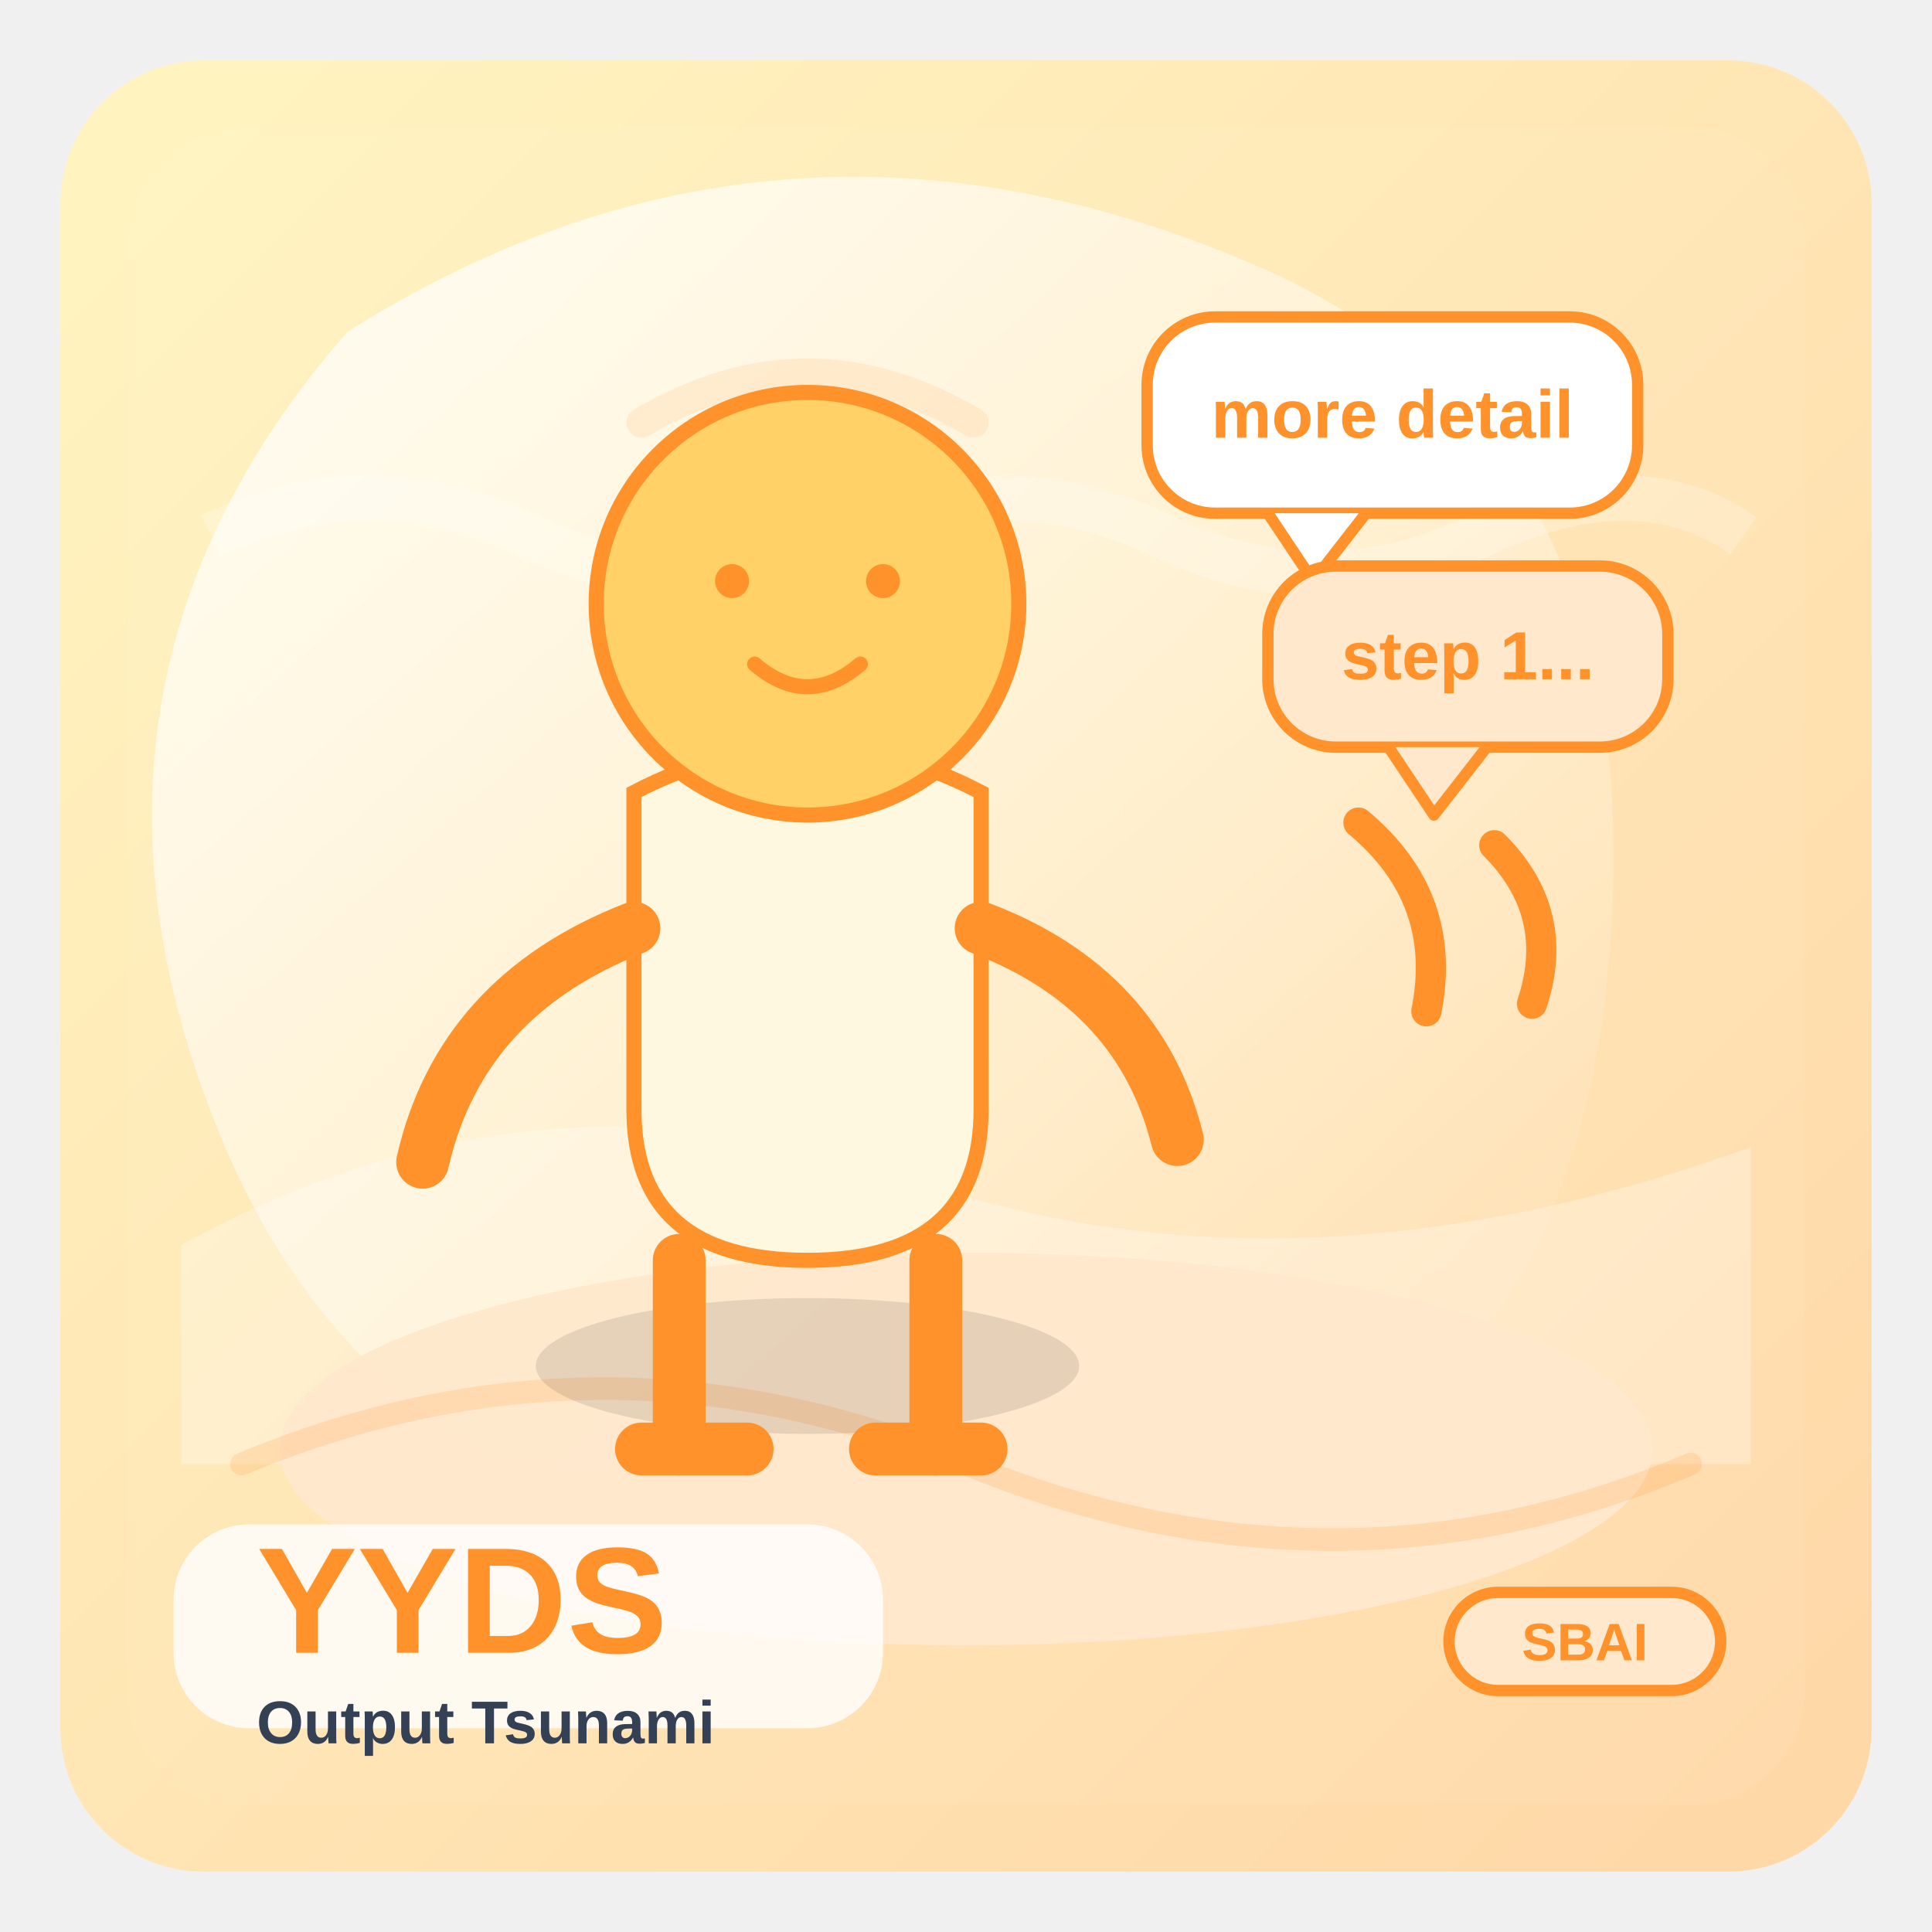
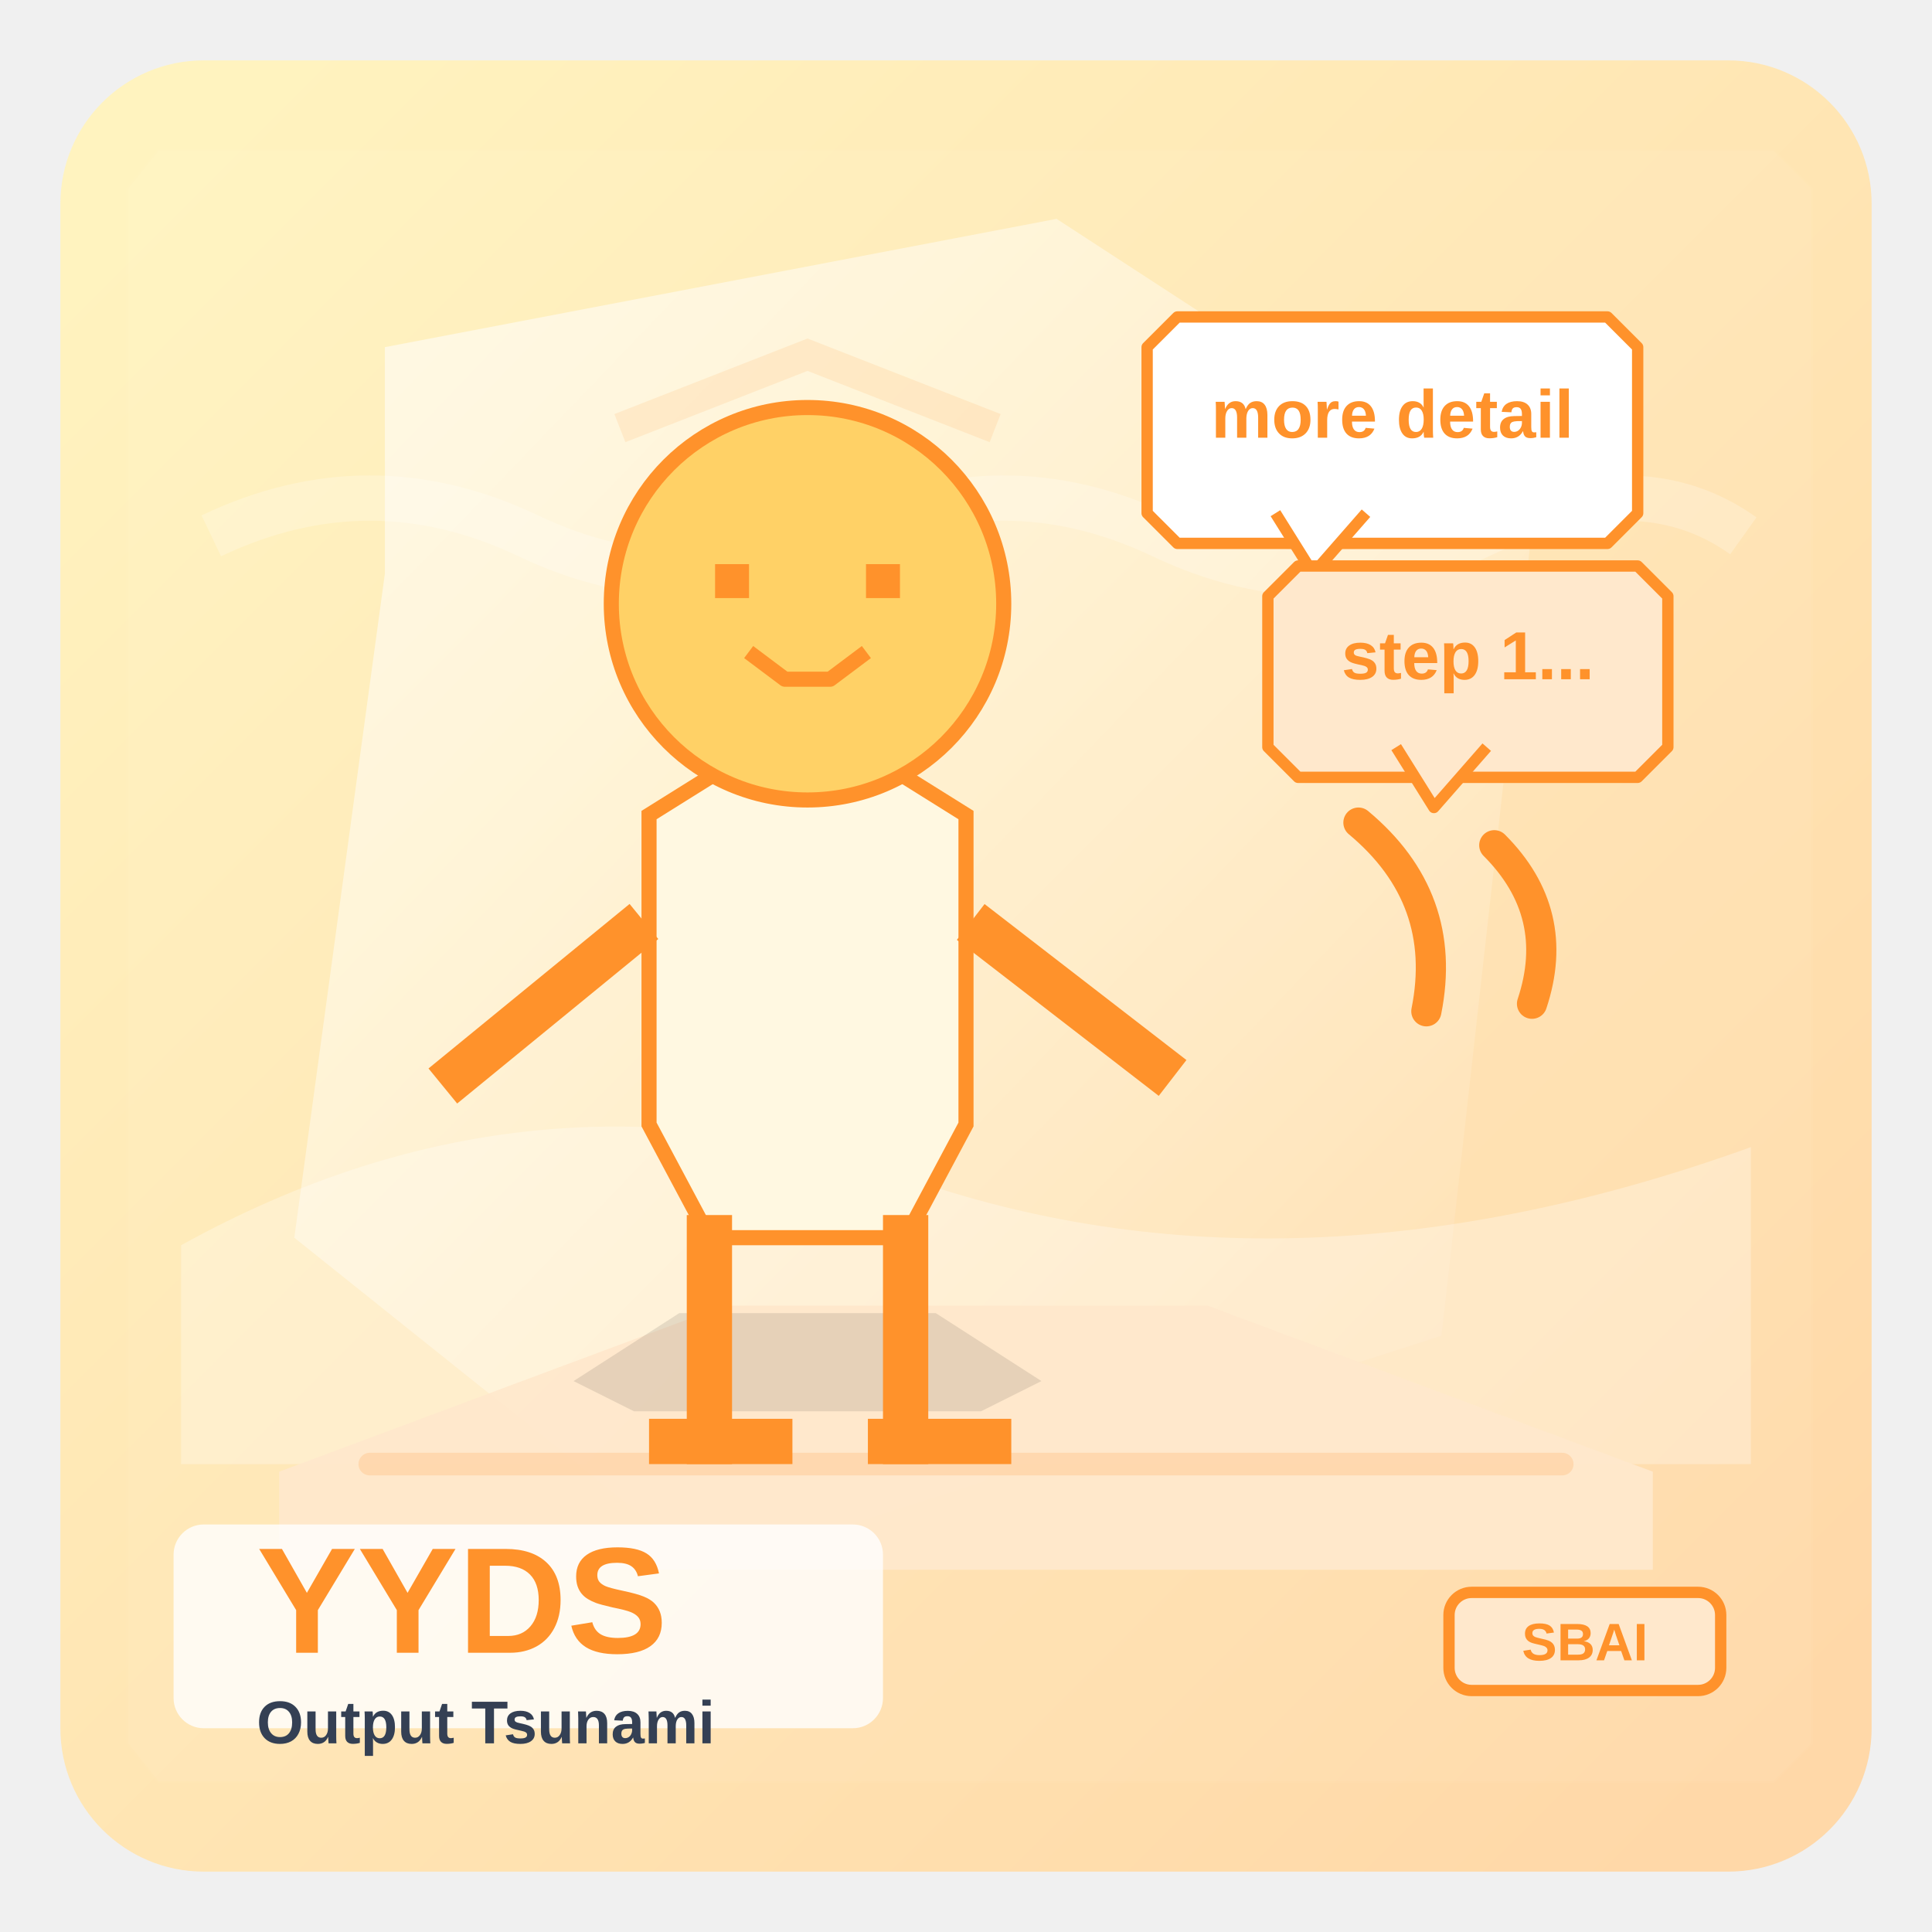
<svg xmlns="http://www.w3.org/2000/svg" width="512" height="512" viewBox="0 0 512 512" fill="none">
  <defs>
    <linearGradient id="bg" x1="44" y1="44" x2="468" y2="468" gradientUnits="userSpaceOnUse">
      <stop offset="0" stop-color="#FFF3BF" />
      <stop offset="1" stop-color="#FFD8A8" />
    </linearGradient>
-     <linearGradient id="light" x1="110" y1="62" x2="366" y2="352" gradientUnits="userSpaceOnUse">
-       <stop offset="0" stop-color="#FFFFFF" stop-opacity="0.72" />
-       <stop offset="1" stop-color="#FFFFFF" stop-opacity="0.1" />
+     <linearGradient id="light" x1="96" y1="72" x2="388" y2="352" gradientUnits="userSpaceOnUse">
+       <stop offset="0" stop-color="#FFFFFF" stop-opacity="0.58" />
+       <stop offset="1" stop-color="#FFFFFF" stop-opacity="0.08" />
    </linearGradient>
  </defs>
  <rect x="16" y="16" width="480" height="480" rx="38" fill="url(#bg)" />
-   <path d="M92 88 q114 -72 240 -18 q108 46 94 188 q-14 152 -178 154 q-144 2 -190 -112 q-48 -118 34 -212z" fill="url(#light)" />
-   <rect x="34" y="34" width="444" height="444" rx="30" fill="#FFFFFF" opacity="0.05" stroke="#FFFFFF" stroke-opacity="0.4" />
+   <path d="M102 92 l178 -34 l126 82 l-24 214 l-194 62 l-110 -88 l24 -176z" fill="url(#light)" />
+   <path d="M42 40 h428 l10 10 v412 l-10 10 h-428 l-8 -10 v-412z" fill="#FFFFFF" opacity="0.05" stroke="#FFFFFF" stroke-opacity="0.4" />
  <path d="M48 330 q94 -52 192 -18 q102 36 224 -8 v84 h-416z" fill="#FFFFFF" opacity="0.28" />
  <path d="M56 142 q42 -20 84 0 q42 20 84 0 q42 -20 84 0 q42 20 84 0 q42 -20 70 0" fill="none" stroke="#FFFFFF" stroke-width="12" opacity="0.22" />
-   <ellipse cx="256" cy="384" rx="182" ry="52" fill="#FFE8CC" opacity="0.96" />
-   <path d="M64 388 q96 -40 192 0 q98 40 192 0" fill="none" stroke="#FF922B" stroke-width="6" opacity="0.18" stroke-linecap="round" />
+   <path d="M74 390 l118 -44 h128 l118 44 v26 h-364z" fill="#FFE8CC" opacity="0.96" />
+   <path d="M98 388 h316" fill="none" stroke="#FF922B" stroke-width="6" opacity="0.18" stroke-linecap="round" />
  <g>
-     <ellipse cx="214" cy="362" rx="72" ry="18" fill="#000000" opacity="0.1" />
-     <path d="M168 210 q46 -24 92 0 v84 q0 40 -46 40 q-46 0 -46 -40z" fill="#FFF8E1" stroke="#FF922B" stroke-width="4" />
-     <path d="M180 334 v50 M248 334 v50" fill="none" stroke="#FF922B" stroke-width="14" stroke-linecap="round" />
-     <path d="M168 246 q-46 18 -56 62" fill="none" stroke="#FF922B" stroke-width="14" stroke-linecap="round" />
-     <path d="M260 246 q42 16 52 56" fill="none" stroke="#FF922B" stroke-width="14" stroke-linecap="round" />
-     <path d="M170 384 h28 M232 384 h28" fill="none" stroke="#FF922B" stroke-width="14" stroke-linecap="round" />
-     <circle cx="214" cy="160" r="56" fill="#FFD166" stroke="#FF922B" stroke-width="4" />
+     <path d="M152 366 l28 -18 h68 l28 18 l-16 8 h-92z" fill="#000000" opacity="0.1" />
+     <path d="M172 216 l32 -20 h20 l32 20 v82 l-16 30 h-52 l-16 -30z" fill="#FFF8E1" stroke="#FF922B" stroke-width="4" stroke-linejoin="miter" />
+     <path d="M188 328 v54 M240 328 v54" fill="none" stroke="#FF922B" stroke-width="12" stroke-linecap="square" />
+     <path d="M166 248 l-44 36 M262 248 l44 34" fill="none" stroke="#FF922B" stroke-width="12" stroke-linecap="square" />
+     <path d="M178 382 h26 M236 382 h26" fill="none" stroke="#FF922B" stroke-width="12" stroke-linecap="square" />
+     <circle cx="214" cy="160" r="52" fill="#FFD166" stroke="#FF922B" stroke-width="4" />
    <g transform="translate(214 154)">
      <g fill="#FF922B" stroke="#FF922B">
-         <circle cx="-20" cy="0" r="4" />
-         <circle cx="20" cy="0" r="4" />
-         <path d="M-14 22 q14 12 28 0" fill="none" stroke-width="4" stroke-linecap="round" />
+         <rect x="-24" y="-4" width="8" height="8" />
+         <rect x="16" y="-4" width="8" height="8" />
+         <path d="M-14 20 l8 6 h12 l8 -6" fill="none" stroke-width="4" stroke-linecap="square" stroke-linejoin="round" />
      </g>
    </g>
-     <path d="M170 112 q44 -26 88 0" fill="none" stroke="#FF922B" stroke-width="8" stroke-linecap="round" opacity="0.12" />
+     <path d="M168 112 l46 -18 l46 18" fill="none" stroke="#FF922B" stroke-width="8" stroke-linecap="square" opacity="0.12" />
  </g>
  <g>
    <g>
-       <rect x="304" y="84" width="130" height="52" rx="18" fill="#FFFFFF" stroke="#FF922B" stroke-width="3" />
-       <path d="M336 136 l12 18 14 -18" fill="#FFFFFF" stroke="#FF922B" stroke-width="3" stroke-linejoin="round" />
+       <path d="M304 92 l8 -8 h114 l8 8 v44 l-8 8 h-114 l-8 -8 z" fill="#FFFFFF" stroke="#FF922B" stroke-width="3" stroke-linejoin="round" />
+       <path d="M338 136 l10 16 14 -16" fill="#FFFFFF" stroke="#FF922B" stroke-width="3" stroke-linejoin="round" />
      <text x="369" y="116" fill="#FF922B" fill-opacity="1.0" font-family="Avenir Next,Segoe UI,Arial,sans-serif" font-size="18" font-weight="700" text-anchor="middle">more detail</text>
    </g>
    <g>
-       <rect x="336" y="150" width="106" height="48" rx="18" fill="#FFE8CC" stroke="#FF922B" stroke-width="3" />
-       <path d="M368 198 l12 18 14 -18" fill="#FFE8CC" stroke="#FF922B" stroke-width="3" stroke-linejoin="round" />
+       <path d="M336 158 l8 -8 h90 l8 8 v40 l-8 8 h-90 l-8 -8 z" fill="#FFE8CC" stroke="#FF922B" stroke-width="3" stroke-linejoin="round" />
+       <path d="M370 198 l10 16 14 -16" fill="#FFE8CC" stroke="#FF922B" stroke-width="3" stroke-linejoin="round" />
      <text x="389" y="180" fill="#FF922B" fill-opacity="1.0" font-family="Avenir Next,Segoe UI,Arial,sans-serif" font-size="18" font-weight="700" text-anchor="middle">step 1...</text>
    </g>
    <path d="M360 218 q24 20 18 50" fill="none" stroke="#FF922B" stroke-width="8" stroke-linecap="round" />
    <path d="M396 224 q18 18 10 42" fill="none" stroke="#FF922B" stroke-width="8" stroke-linecap="round" />
  </g>
-   <rect x="46" y="404" width="188" height="54" rx="20" fill="#FFFFFF" opacity="0.8" />
+   <rect x="46" y="404" width="188" height="54" rx="8" fill="#FFFFFF" opacity="0.8" />
  <text x="68" y="438" fill="#FF922B" fill-opacity="1.0" font-family="Avenir Next,Segoe UI,Arial,sans-serif" font-size="40" font-weight="900" text-anchor="start">YYDS</text>
  <text x="68" y="462" fill="#344054" fill-opacity="1.0" font-family="Avenir Next,Segoe UI,Arial,sans-serif" font-size="16" font-weight="700" text-anchor="start">Output Tsunami</text>
-   <rect x="384" y="422" width="72" height="26" rx="13" fill="#FFE8CC" stroke="#FF922B" stroke-width="3" />
+   <rect x="384" y="422" width="72" height="26" rx="6" fill="#FFE8CC" stroke="#FF922B" stroke-width="3" />
  <text x="420" y="440" fill="#FF922B" fill-opacity="1.0" font-family="Avenir Next,Segoe UI,Arial,sans-serif" font-size="14" font-weight="900" text-anchor="middle">SBAI</text>
</svg>
